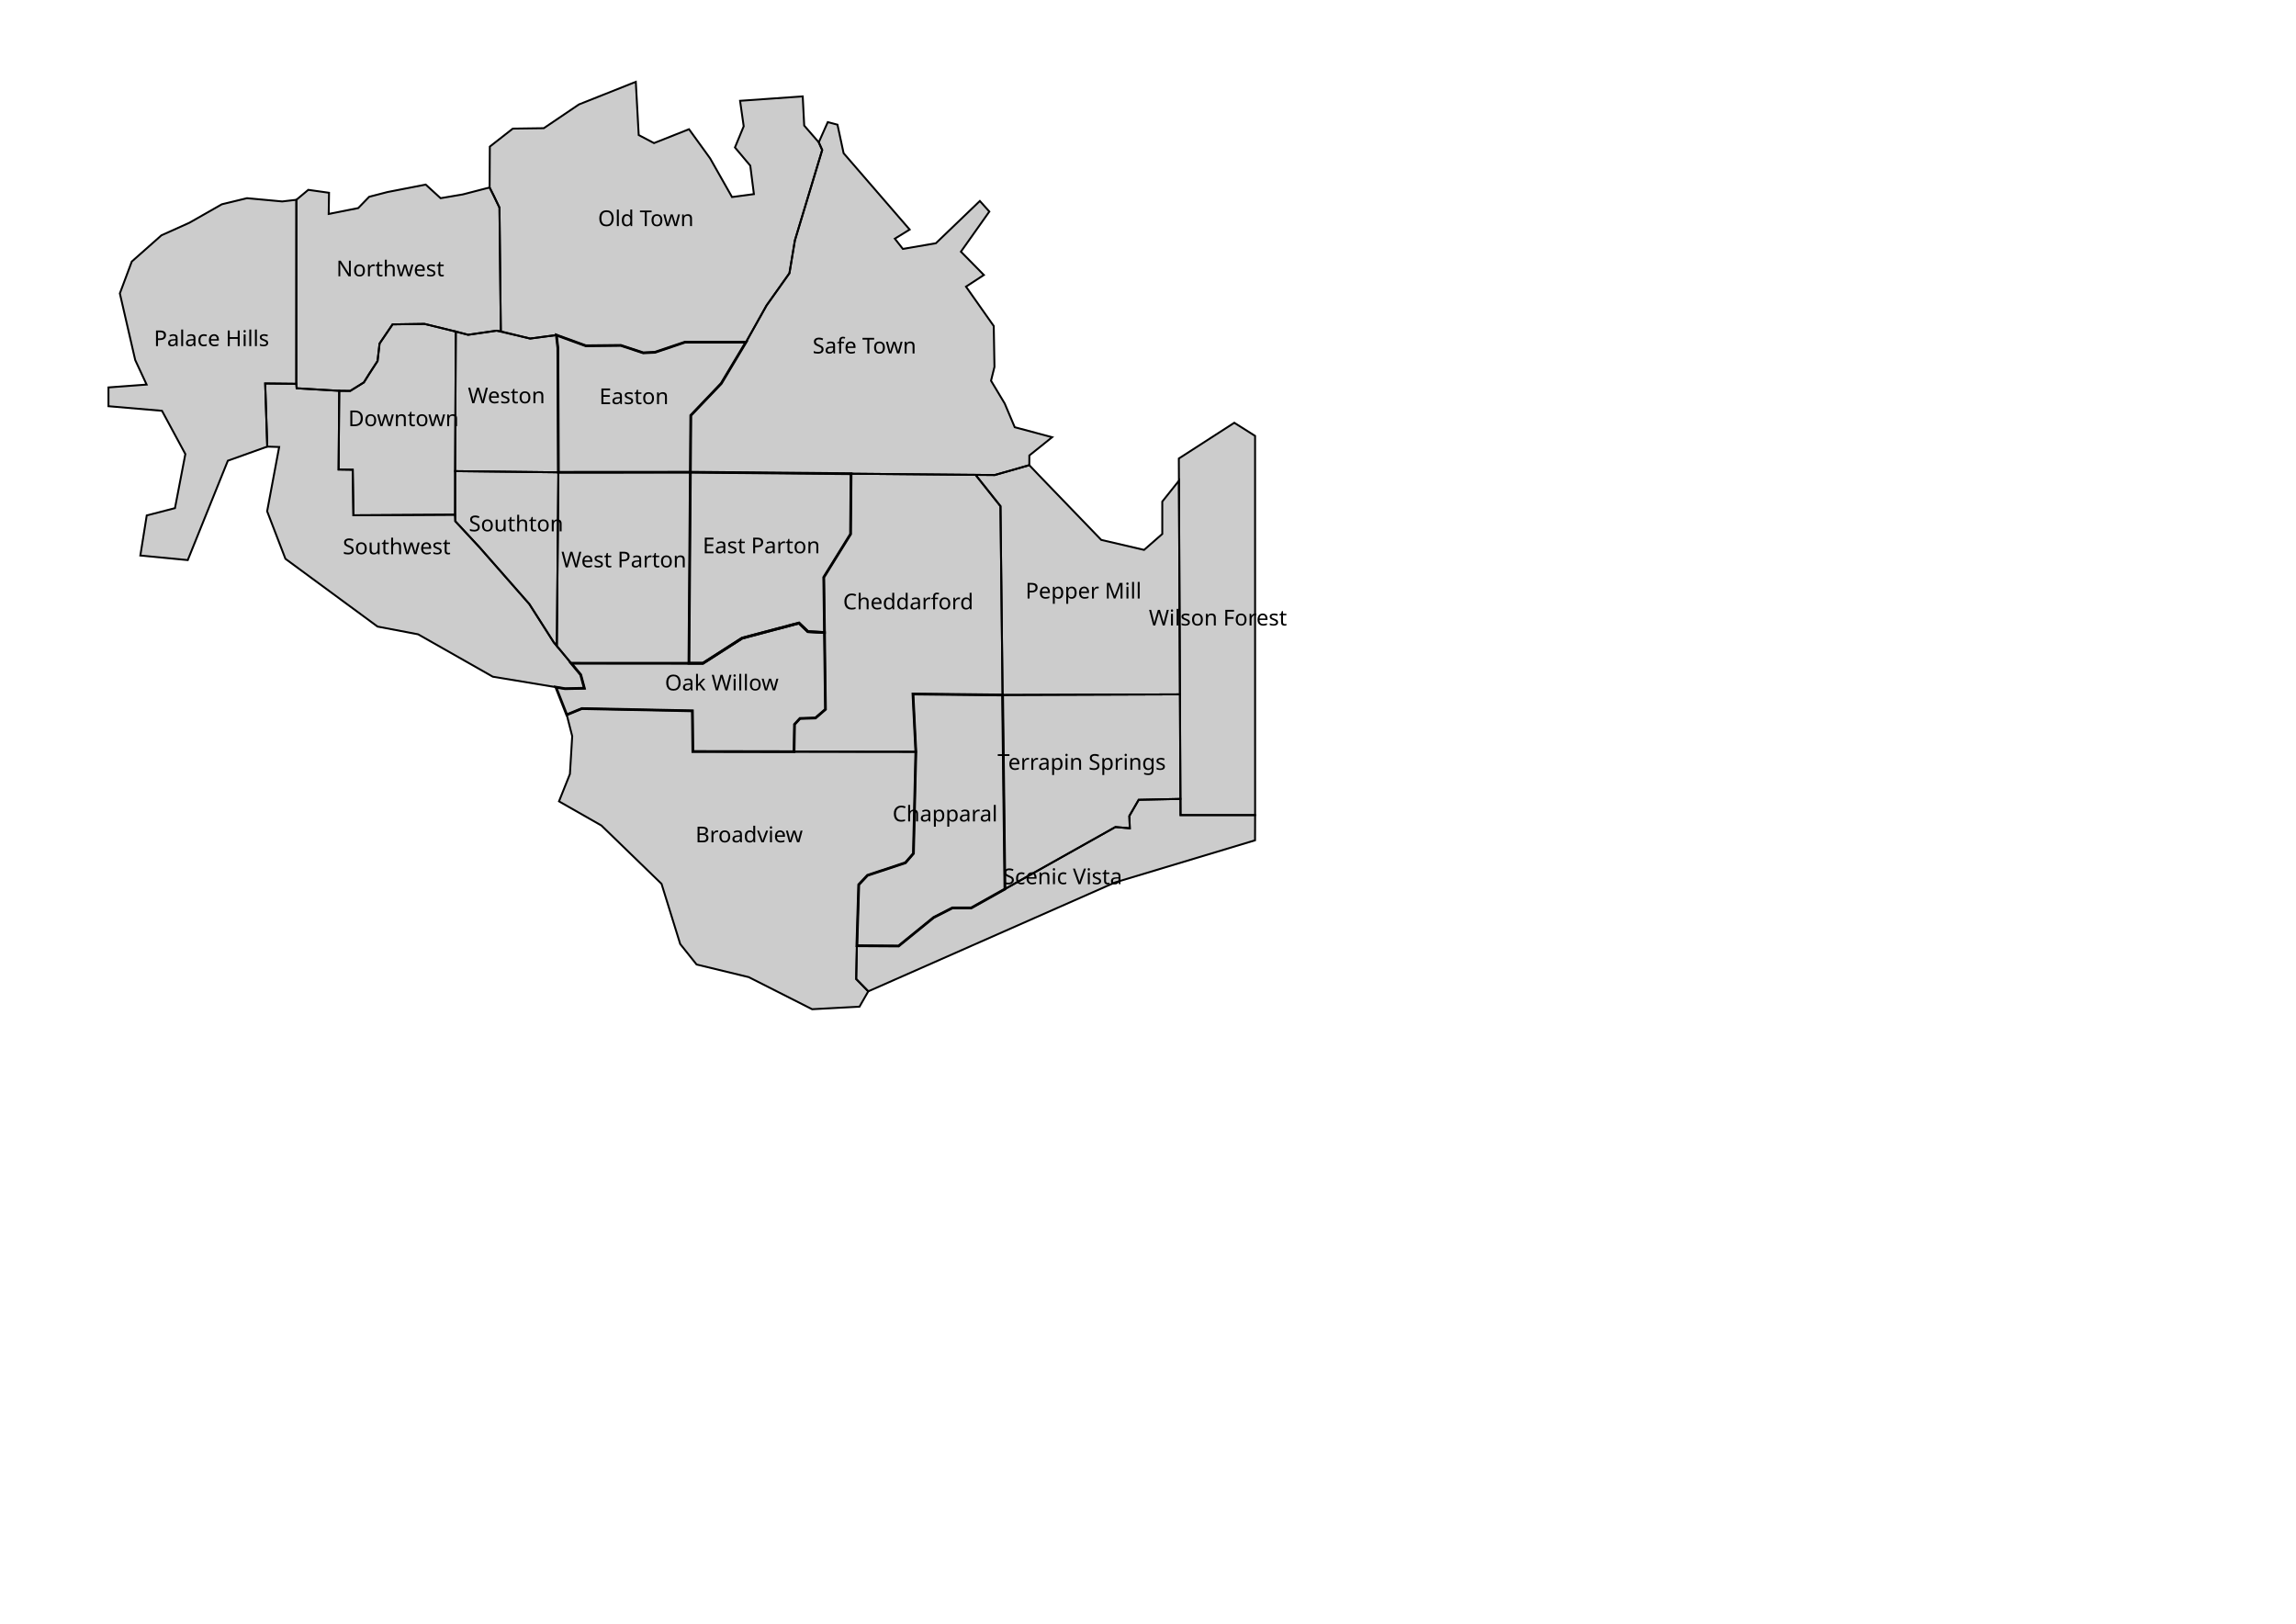
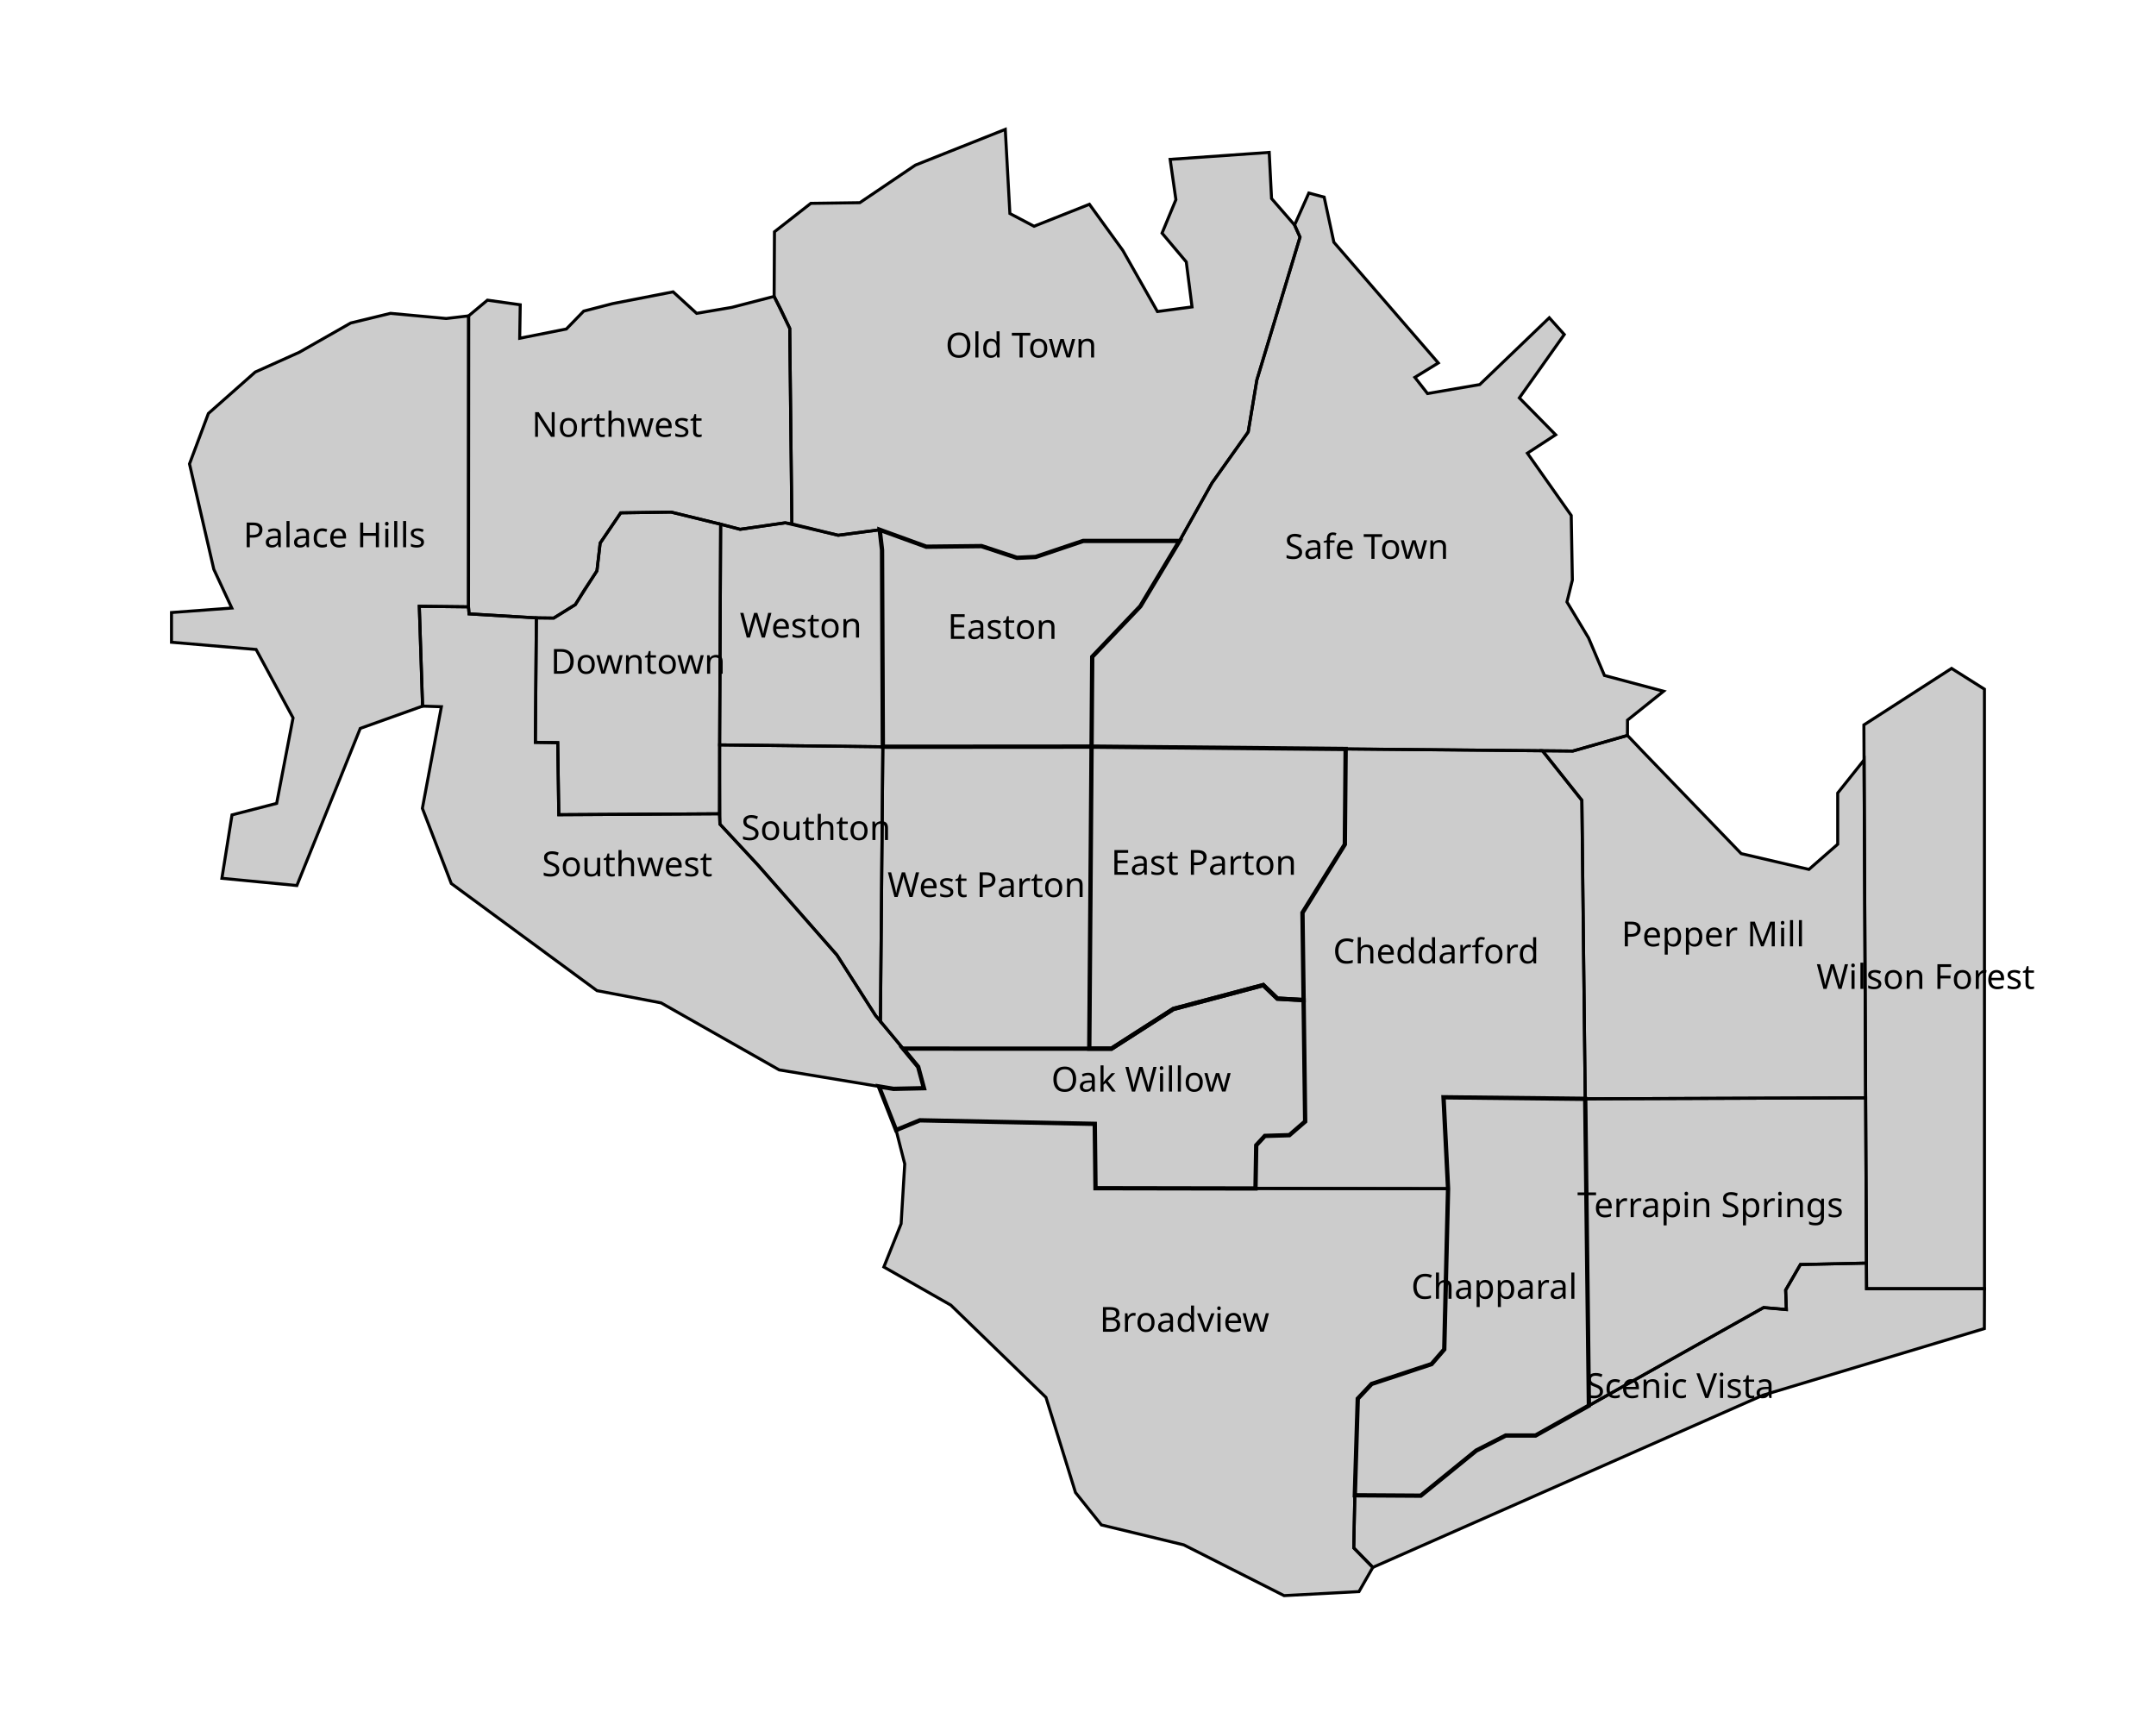
- <svg xmlns="http://www.w3.org/2000/svg" viewBox="0 0 841.9 595.3">
+ <svg xmlns="http://www.w3.org/2000/svg" viewBox="0 0 500 400">
  <path class="mapPath norm" d="M108.649,140.715L97.239,140.591L98,163.737L83.548,168.906L68.847,205.34L51.46,203.664L53.804,188.963L64.159,186.293L67.962,166.469L59.393,150.604L39.771,148.927L39.771,142.035L53.758,140.995L49.582,132.007L43.947,107.572L48.324,95.883L59.191,86.274L69.421,81.679L81.343,74.895L90.564,72.659L103.48,73.855L108.68,73.249Z" id="map_palacehills" style="fill-opacity: 0.2; stroke: black; stroke-width: 0.7;" />
  <path class="mapPath norm" d="M108.649,140.715L108.68,73.249L113.043,69.601L120.649,70.672L120.525,78.434L131.345,76.292L135.366,72.147L142.072,70.408L156.105,67.676L161.554,72.659L169.704,71.278L179.53,68.732L181.067,71.712L183.147,76.137L183.644,121.481L182.092,121.233L171.644,122.739L167.127,121.559L155.639,118.749L143.95,118.92L139.184,125.937L138.439,132.364L135.397,136.974L133.425,140.203L128.411,143.323L124.39,143.277L108.774,142.345Z" id="map_northwest" style="fill-opacity: 0.2; stroke: black; stroke-width: 0.7;" />
  <path class="mapPath norm" d="M179.53,68.732L179.608,53.751L188.037,47.154L199.401,46.999L212.285,38.29L233.134,30L234.205,49.513L239.809,52.463L252.647,47.371L260.393,58.067L268.419,72.24L276.445,71.169L275.11,60.737L269.49,54.062L272.703,46.3L271.368,36.955L294.343,35.34L294.887,46.036L300.227,52.183L301.484,54.993L291.471,88.136L289.469,100.167L281.071,111.996L273.542,125.44L251.188,125.44L240.166,129.15L235.85,129.352L227.638,126.635L214.831,126.775L204.011,122.848L194.387,124.12L183.644,121.481L183.147,76.137Z" id="map_oldtown" style="fill-opacity: 0.2; stroke: black; stroke-width: 0.7;" />
  <path class="mapPath norm" d="M300.227,52.183L303.533,44.763L307.088,45.71L309.339,56.173L333.556,84.162L328.123,87.5L331.057,91.257L343.165,89.177L359.294,73.684L362.772,77.565L352.355,92.266L360.769,100.819L354.218,105.088L364.386,119.525L364.65,134.506L363.393,139.582L368.407,147.934L372.086,156.627L385.793,160.291L377.441,166.981L377.426,170.536L364.759,174.153L253.144,173.129L253.299,152.296L264.46,140.591L273.542,125.44L281.071,111.996L289.469,100.167L291.471,88.136L301.484,54.993Z" id="map_safetown" style="fill-opacity: 0.2; stroke: black; stroke-width: 0.7;" />
  <path class="mapPath norm" d="M98,163.737L97.239,140.591L108.649,140.715L108.774,142.345L124.39,143.277L124.157,172.135L129.342,172.213L129.591,188.916L166.816,188.699L166.956,191.105L175.774,200.59L194.092,221.454L203.049,235.487L212.937,247.379L214.272,252.331L207.209,252.486L180.71,248.093L153.311,232.553L138.439,229.713L104.66,204.875L97.954,187.442L102.362,163.877Z" id="map_southwest" style="fill-opacity: 0.2; stroke: black; stroke-width: 0.7;" />
  <path class="mapPath norm" d="M166.816,188.699L129.591,188.916L129.342,172.213L124.157,172.135L124.39,143.277L128.411,143.323L133.425,140.203L138.439,132.364L139.184,125.937L143.95,118.92L155.639,118.749L167.127,121.559Z" id="map_downtown" style="fill-opacity: 0.2; stroke: black; stroke-width: 0.7;" />
  <path class="mapPath norm" d="M460.229,298.824L432.876,298.824L432.255,168.099L452.591,154.997L460.214,159.809Z" id="map_wilsonforest" style="fill-opacity: 0.2; stroke: black; stroke-width: 0.7;" />
  <path class="mapPath norm" d="M460.229,298.824L460.198,308.076L408.861,323.522L318.374,363.449L313.95,358.932L314.198,346.73L329.489,346.823L342.342,336.376L349.204,332.867L356.127,332.867L409.001,303.202L414.279,303.667L414.108,299.15L417.539,293.22L432.845,292.894L432.876,298.824Z" id="map_scenicvista" style="fill-opacity: 0.2; stroke: black; stroke-width: 0.7;" />
  <path class="mapPath norm" d="M318.374,363.449L315.161,369.069L297.79,370L274.535,358.233L255.426,353.607L249.418,346.094L242.572,324.034L220.513,302.643L204.974,293.794L208.979,283.766L209.817,269.903L207.814,262.048L213.325,259.782L253.889,260.605L254.059,275.523L335.823,275.632L334.938,312.904L332.004,316.304L323.714,319.051L318.095,320.914L314.881,324.329L314.198,346.73L313.95,358.932Z" id="map_broadview" style="fill-opacity: 0.2; stroke: black; stroke-width: 0.7;" />
  <path class="mapPath norm" d="M335.823,275.632L334.767,254.442L367.63,254.799L368.484,325.944L356.127,332.867L349.204,332.867L342.342,336.376L329.489,346.823L314.198,346.73L314.881,324.329L318.095,320.914L332.004,316.304L334.938,312.904Z" id="map_chapparal" style="fill-opacity: 0.2; stroke: black;" />
  <path class="mapPath norm" d="M368.484,325.944L367.63,254.799L432.659,254.566L432.845,292.894L417.539,293.22L414.108,299.15L414.279,303.667L409.001,303.202Z" id="map_terrapinsprings" style="fill-opacity: 0.2; stroke: black; stroke-width: 0.7;" />
  <path class="mapPath norm" d="M432.659,254.566L367.63,254.799L366.854,185.579L357.711,174.091L364.759,174.153L377.426,170.536L381.074,174.371L403.801,197.936L419.511,201.599L426.186,195.762L426.186,183.887L432.302,176.218Z" id="map_peppermill" style="fill-opacity: 0.2; stroke: black; stroke-width: 0.7;" />
  <path class="mapPath norm" d="M357.711,174.091L366.854,185.579L367.63,254.799L334.767,254.442L335.823,275.632L291.161,275.585L291.332,265.572L293.334,263.399L299.016,263.228L302.68,260.061L302.059,211.643L311.885,195.809L312.071,173.672Z" id="map_cheddarford" style="fill-opacity: 0.2; stroke: black; stroke-width: 0.7;" />
  <path class="mapPath norm" d="M253.144,173.129L204.741,173.16L204.555,127.536L204.011,122.848L214.831,126.775L227.638,126.635L235.85,129.352L240.166,129.15L251.188,125.44L273.542,125.44L264.46,140.591L253.299,152.296Z" id="map_easton" style="fill-opacity: 0.2; stroke: black;" />
  <path class="mapPath norm" d="M204.011,122.848L204.555,127.536L204.741,173.16L166.894,172.725L167.127,121.559L171.644,122.739L182.092,121.233L194.387,124.12Z" id="map_weston" style="fill-opacity: 0.2; stroke: black; stroke-width: 0.7;" />
  <path class="mapPath norm" d="M204.741,173.16L204.182,236.854L203.049,235.487L194.092,221.454L175.774,200.59L166.956,191.105L166.894,172.725Z" id="map_southton" style="fill-opacity: 0.2; stroke: black; stroke-width: 0.7;" />
  <path class="mapPath norm" d="M203.825,251.927L207.209,252.486L214.272,252.331L212.937,247.379L209.429,243.156L257.754,243.172L272.113,233.966L292.962,228.424L296.237,231.56L302.322,231.902L302.68,260.061L299.016,263.228L293.334,263.399L291.332,265.572L291.161,275.585L254.059,275.523L253.889,260.605L213.325,259.782L207.814,262.048Z" id="map_oakwillow" style="fill-opacity: 0.2; stroke: black;" />
  <path class="mapPath norm" d="M252.616,243.172L253.144,173.129L312.071,173.672L311.885,195.809L302.059,211.643L302.322,231.902L296.237,231.56L292.962,228.424L272.113,233.966L257.754,243.172Z" id="map_eastparton" style="fill-opacity: 0.2; stroke: black;" />
  <path class="mapPath norm" d="M253.144,173.129L252.616,243.172L209.429,243.156L204.182,236.854L204.741,173.16Z" id="map_westparton" style="fill-opacity: 0.2; stroke: black; stroke-width: 0.7;" />
  <text x="77.564" y="126.893" text-anchor="middle" fill="black" font-family="sans-serif" font-size="6pt">Palace Hills</text>
  <text x="143.113" y="101.292" text-anchor="middle" fill="black" font-family="sans-serif" font-size="6pt">Northwest</text>
  <text x="236.826" y="82.901" text-anchor="middle" fill="black" font-family="sans-serif" font-size="6pt">Old Town</text>
  <text x="316.973" y="129.583" text-anchor="middle" fill="black" font-family="sans-serif" font-size="6pt">Safe Town</text>
  <text x="145.45" y="203.192" text-anchor="middle" fill="black" font-family="sans-serif" font-size="6pt">Southwest</text>
  <text x="147.962" y="156.233" text-anchor="middle" fill="black" font-family="sans-serif" font-size="6pt">Downtown</text>
  <text x="446.58" y="229.304" text-anchor="middle" fill="black" font-family="sans-serif" font-size="6pt">Wilson Forest</text>
  <text x="389.614" y="324.17" text-anchor="middle" fill="black" font-family="sans-serif" font-size="6pt">Scenic Vista</text>
  <text x="274.689" y="308.815" text-anchor="middle" fill="black" font-family="sans-serif" font-size="6pt">Broadview</text>
  <text x="346.529" y="301.165" text-anchor="middle" fill="black" font-family="sans-serif" font-size="6pt">Chapparal</text>
  <text x="396.647" y="282.222" text-anchor="middle" fill="black" font-family="sans-serif" font-size="6pt">Terrapin Springs</text>
  <text x="397.296" y="219.434" text-anchor="middle" fill="black" font-family="sans-serif" font-size="6pt">Pepper Mill</text>
  <text x="333.042" y="223.397" text-anchor="middle" fill="black" font-family="sans-serif" font-size="6pt">Cheddarford</text>
  <text x="232.465" y="148.149" text-anchor="middle" fill="black" font-family="sans-serif" font-size="6pt">Easton</text>
  <text x="185.719" y="147.844" text-anchor="middle" fill="black" font-family="sans-serif" font-size="6pt">Weston</text>
  <text x="189.241" y="194.793" text-anchor="middle" fill="black" font-family="sans-serif" font-size="6pt">Southton</text>
  <text x="264.655" y="253.119" text-anchor="middle" fill="black" font-family="sans-serif" font-size="6pt">Oak Willow</text>
  <text x="279.182" y="202.836" text-anchor="middle" fill="black" font-family="sans-serif" font-size="6pt">East Parton</text>
  <text x="228.772" y="208.001" text-anchor="middle" fill="black" font-family="sans-serif" font-size="6pt">West Parton</text>
</svg>
